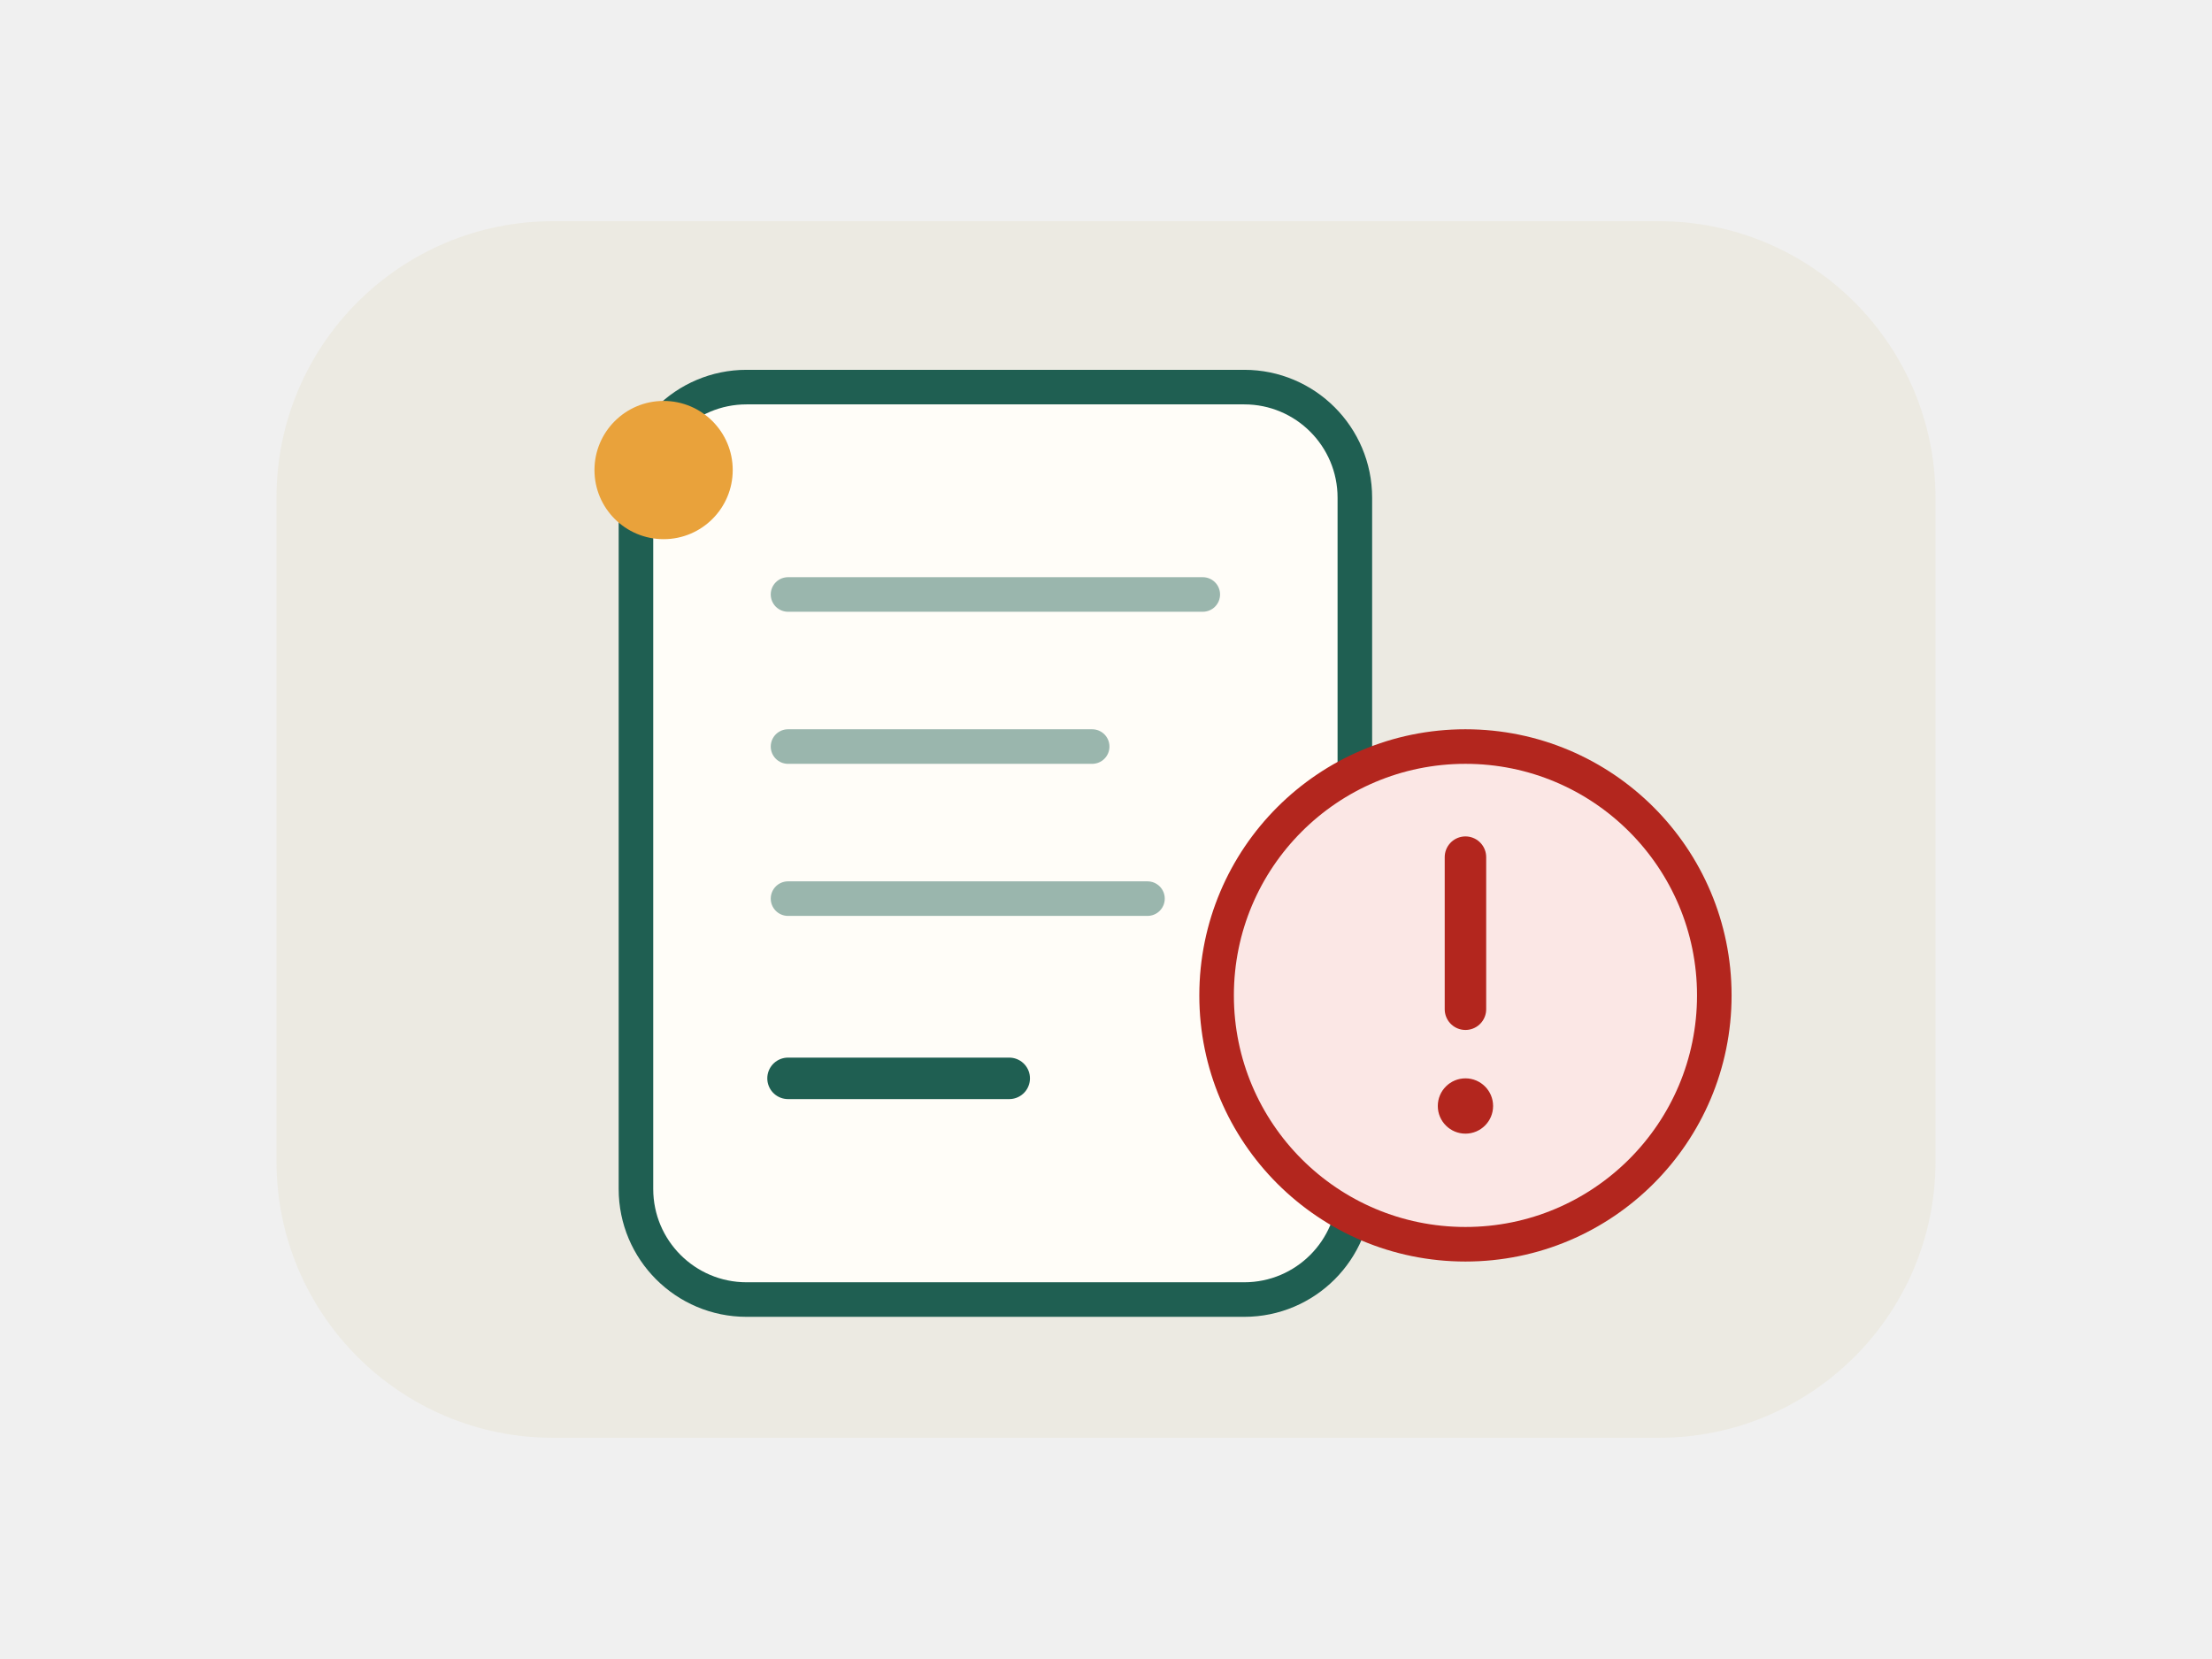
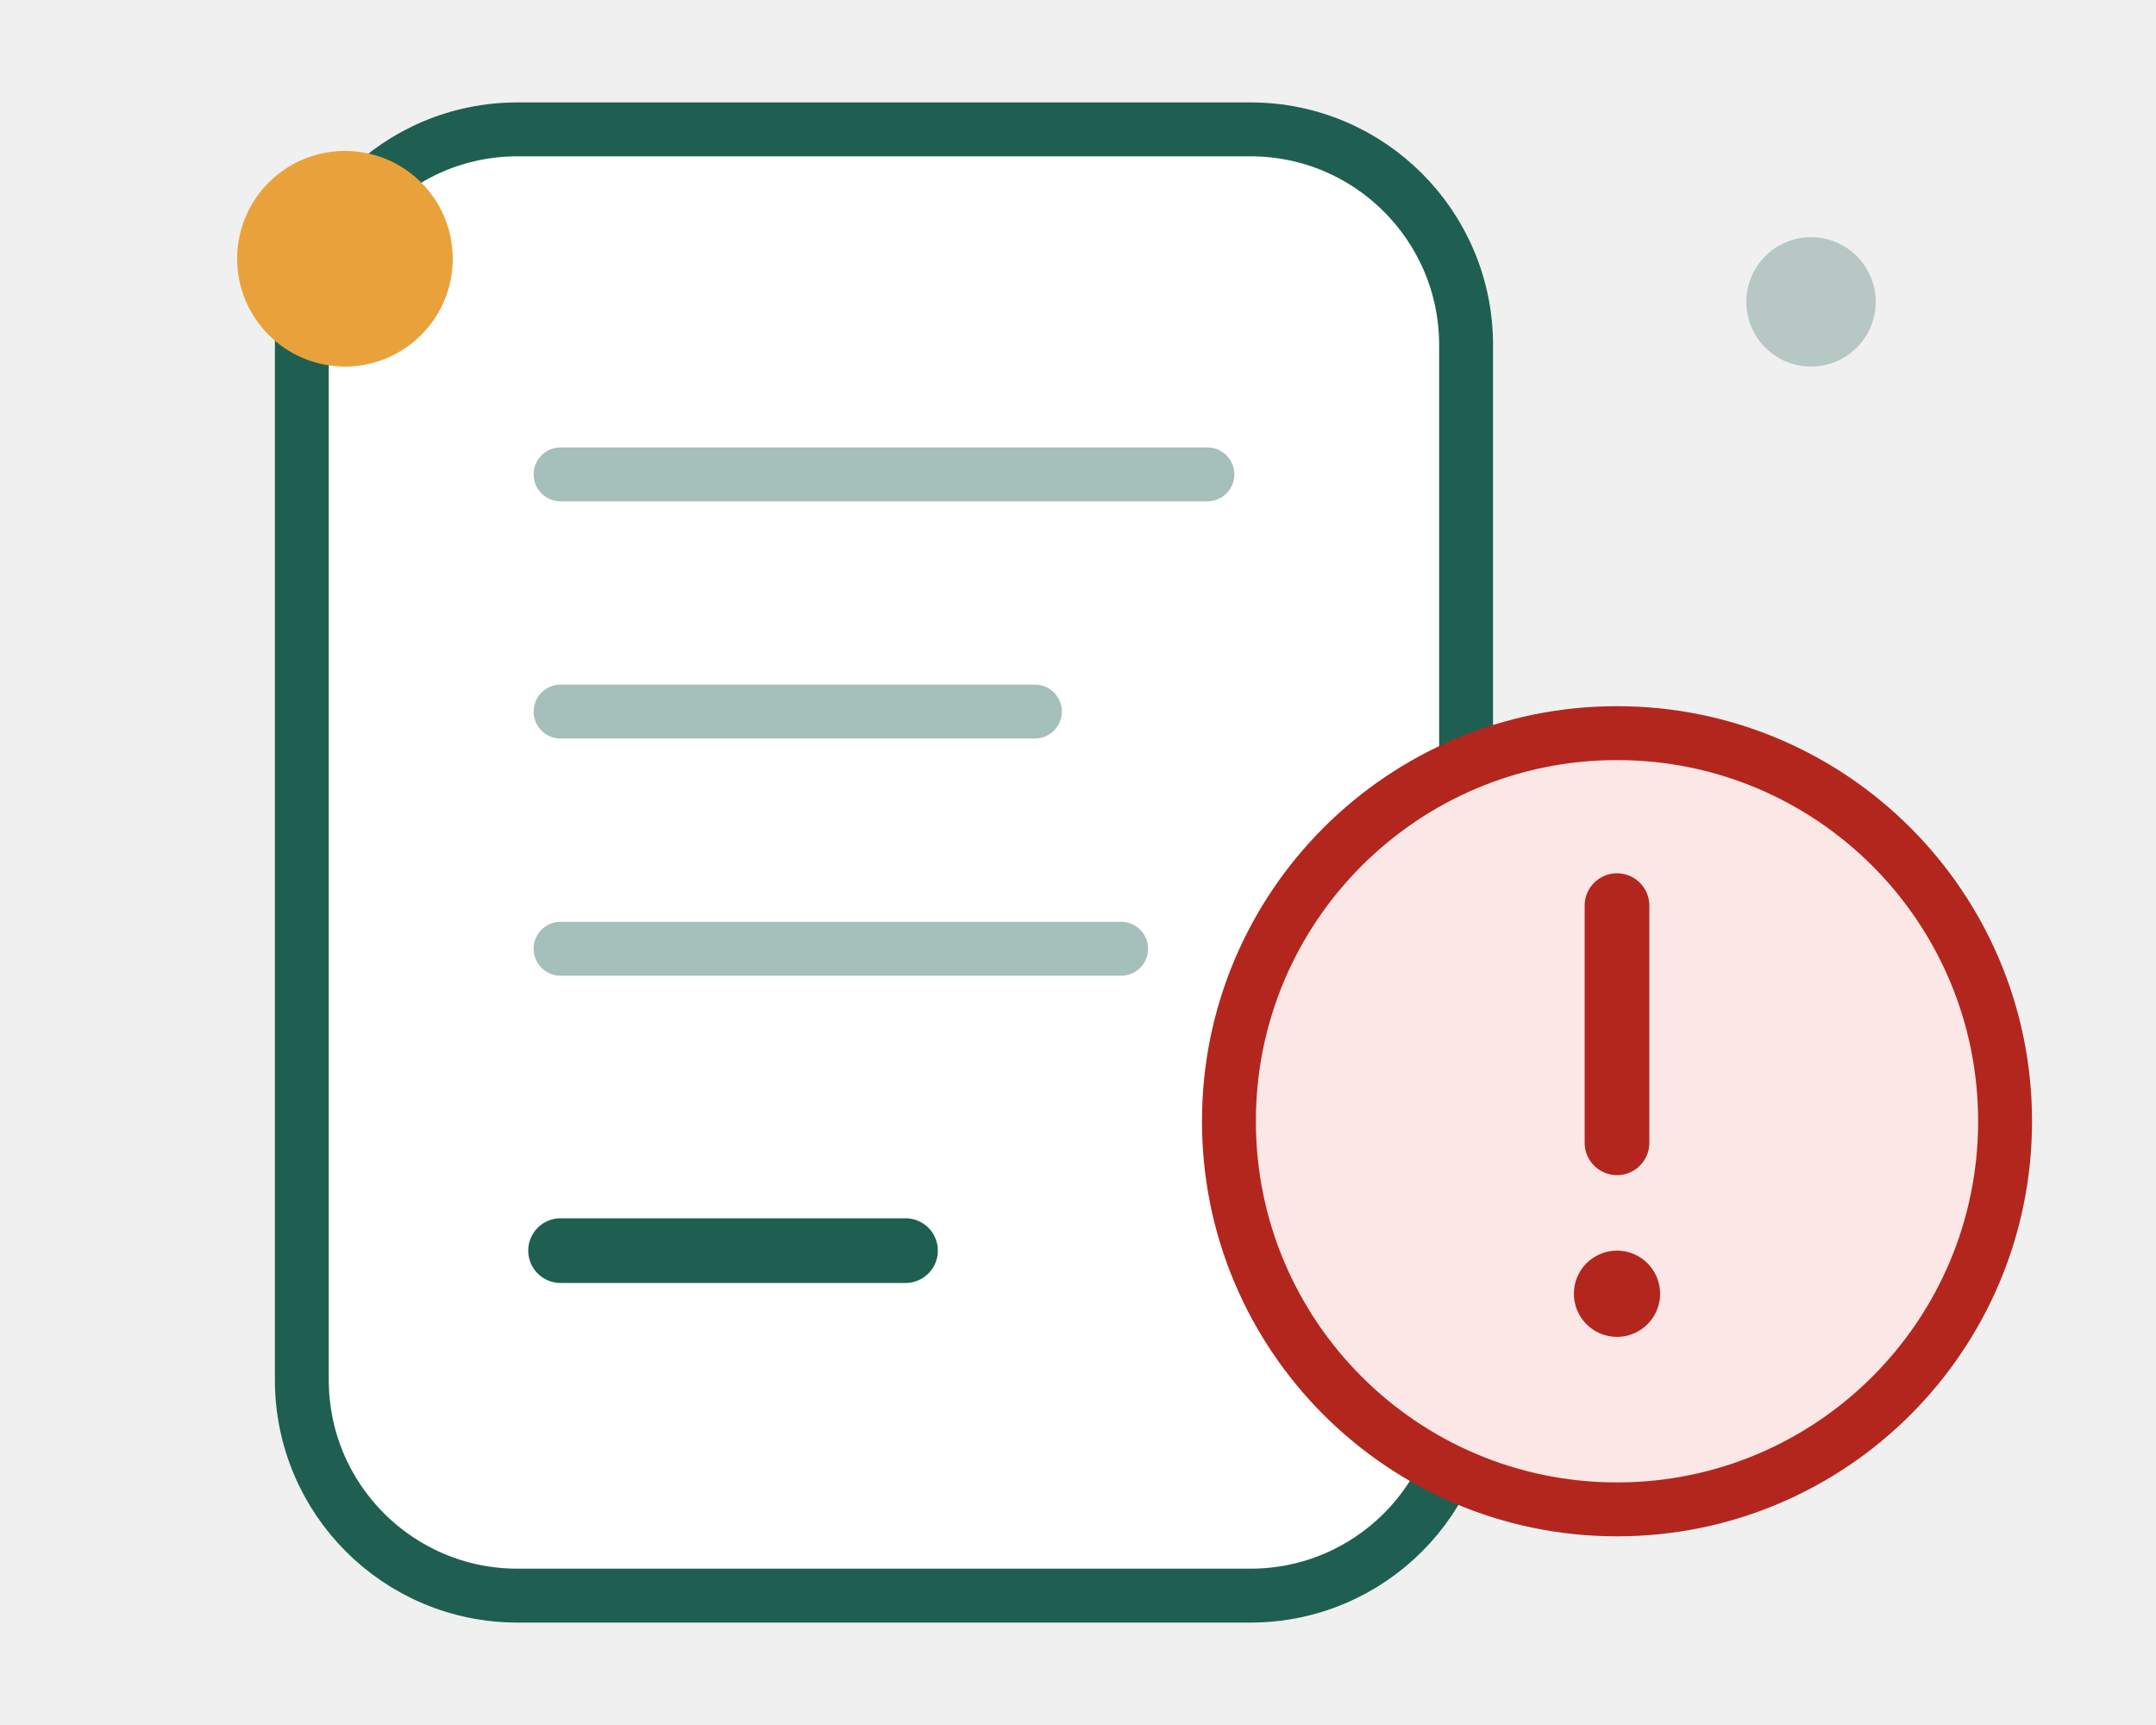
- <svg xmlns="http://www.w3.org/2000/svg" viewBox="0 0 160 120" fill="none" role="img" aria-hidden="true">
-   <rect x="20" y="16" width="120" height="88" rx="20" fill="#ECEAE2" />
-   <rect x="46" y="28" width="52" height="66" rx="8" fill="#FFFDF8" stroke="#1F5F52" stroke-width="2.5" />
-   <path d="M57 43h30M57 54h22M57 65h26" stroke="#1F5F52" stroke-width="2.5" stroke-linecap="round" opacity="0.45" />
-   <path d="M57 78h16" stroke="#1F5F52" stroke-width="3" stroke-linecap="round" />
-   <circle cx="106" cy="72" r="18" fill="#FBE7E5" stroke="#B3261E" stroke-width="2.5" />
-   <path d="M106 62v11" stroke="#B3261E" stroke-width="3" stroke-linecap="round" />
-   <circle cx="106" cy="80" r="2" fill="#B3261E" />
-   <circle cx="48" cy="34" r="5" fill="#E9A23B" />
+ <svg xmlns="http://www.w3.org/2000/svg" viewBox="30 20 100 80" fill="none" role="img" aria-hidden="true">
+   <circle cx="114" cy="34" r="3" fill="#1F5F52" opacity="0.28" />
+   <rect x="44" y="26" width="54" height="68" rx="10" fill="#FFFFFF" stroke="#1F5F52" stroke-width="2.5" />
+   <path d="M56 42h30M56 53h22M56 64h26" stroke="#1F5F52" stroke-width="2.5" stroke-linecap="round" opacity="0.4" />
+   <path d="M56 78h16" stroke="#1F5F52" stroke-width="3" stroke-linecap="round" />
+   <circle cx="105" cy="72" r="18" fill="#FBE7E5" stroke="#B3261E" stroke-width="2.5" />
+   <path d="M105 62v11" stroke="#B3261E" stroke-width="3" stroke-linecap="round" />
+   <circle cx="105" cy="80" r="2" fill="#B3261E" />
+   <circle cx="46" cy="32" r="5" fill="#E9A23B" />
</svg>
